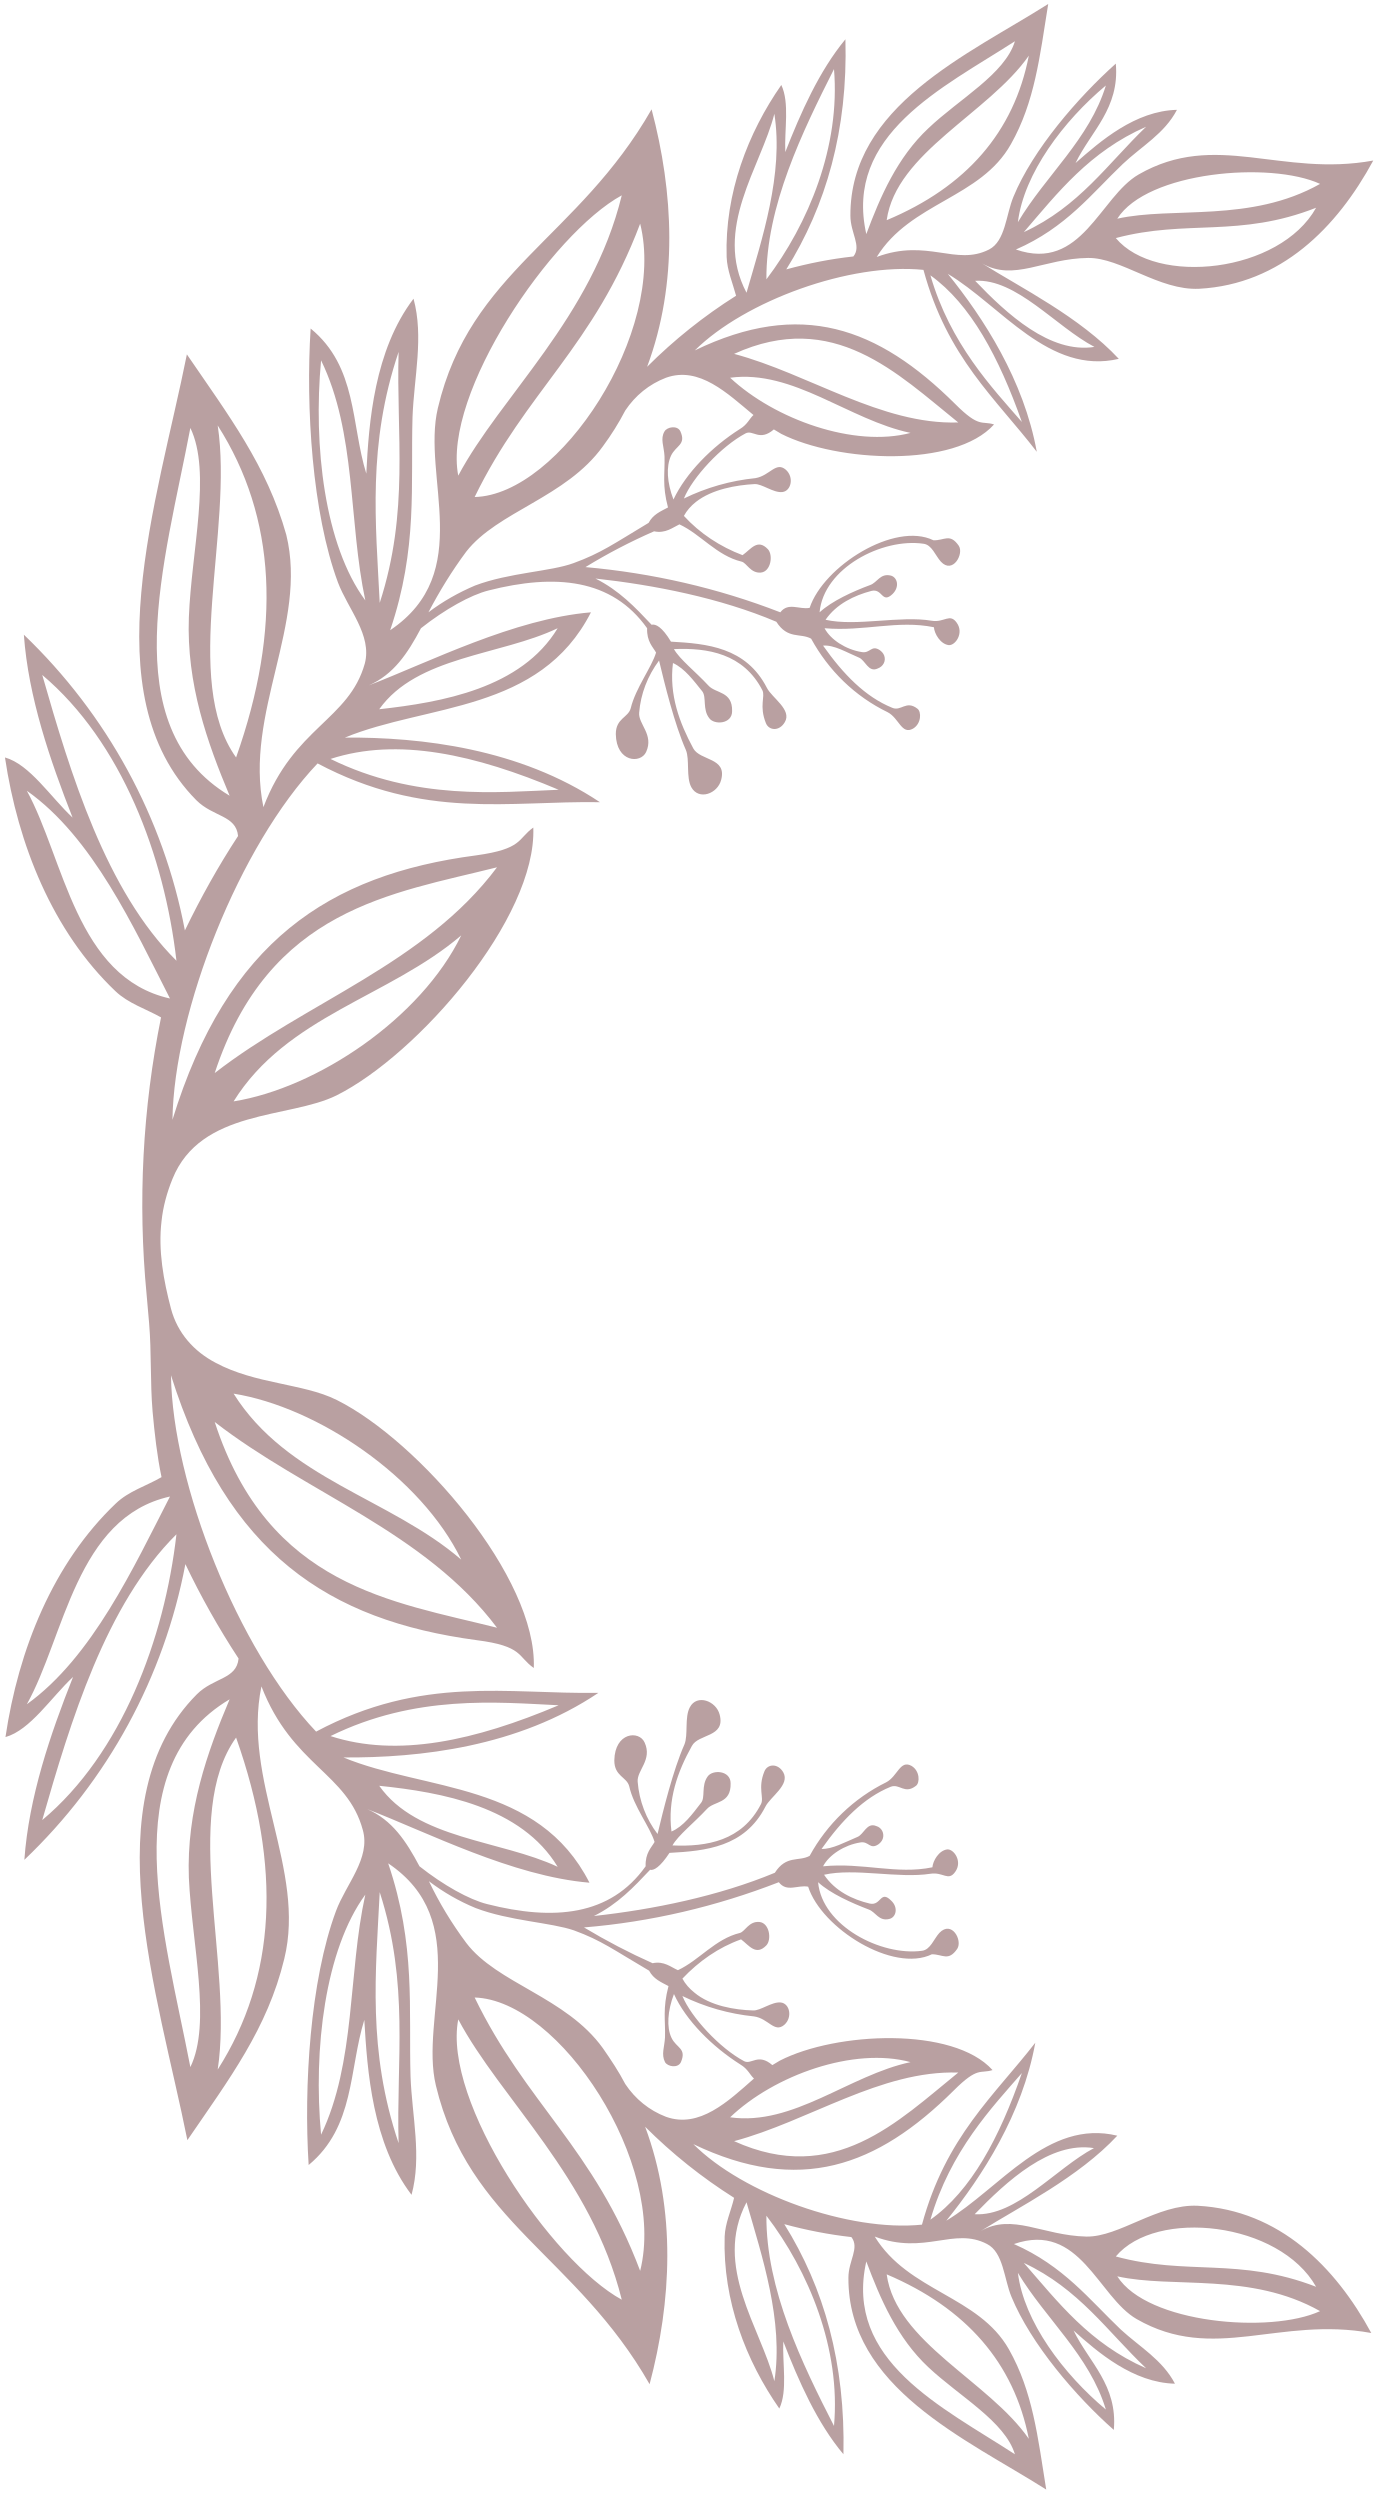
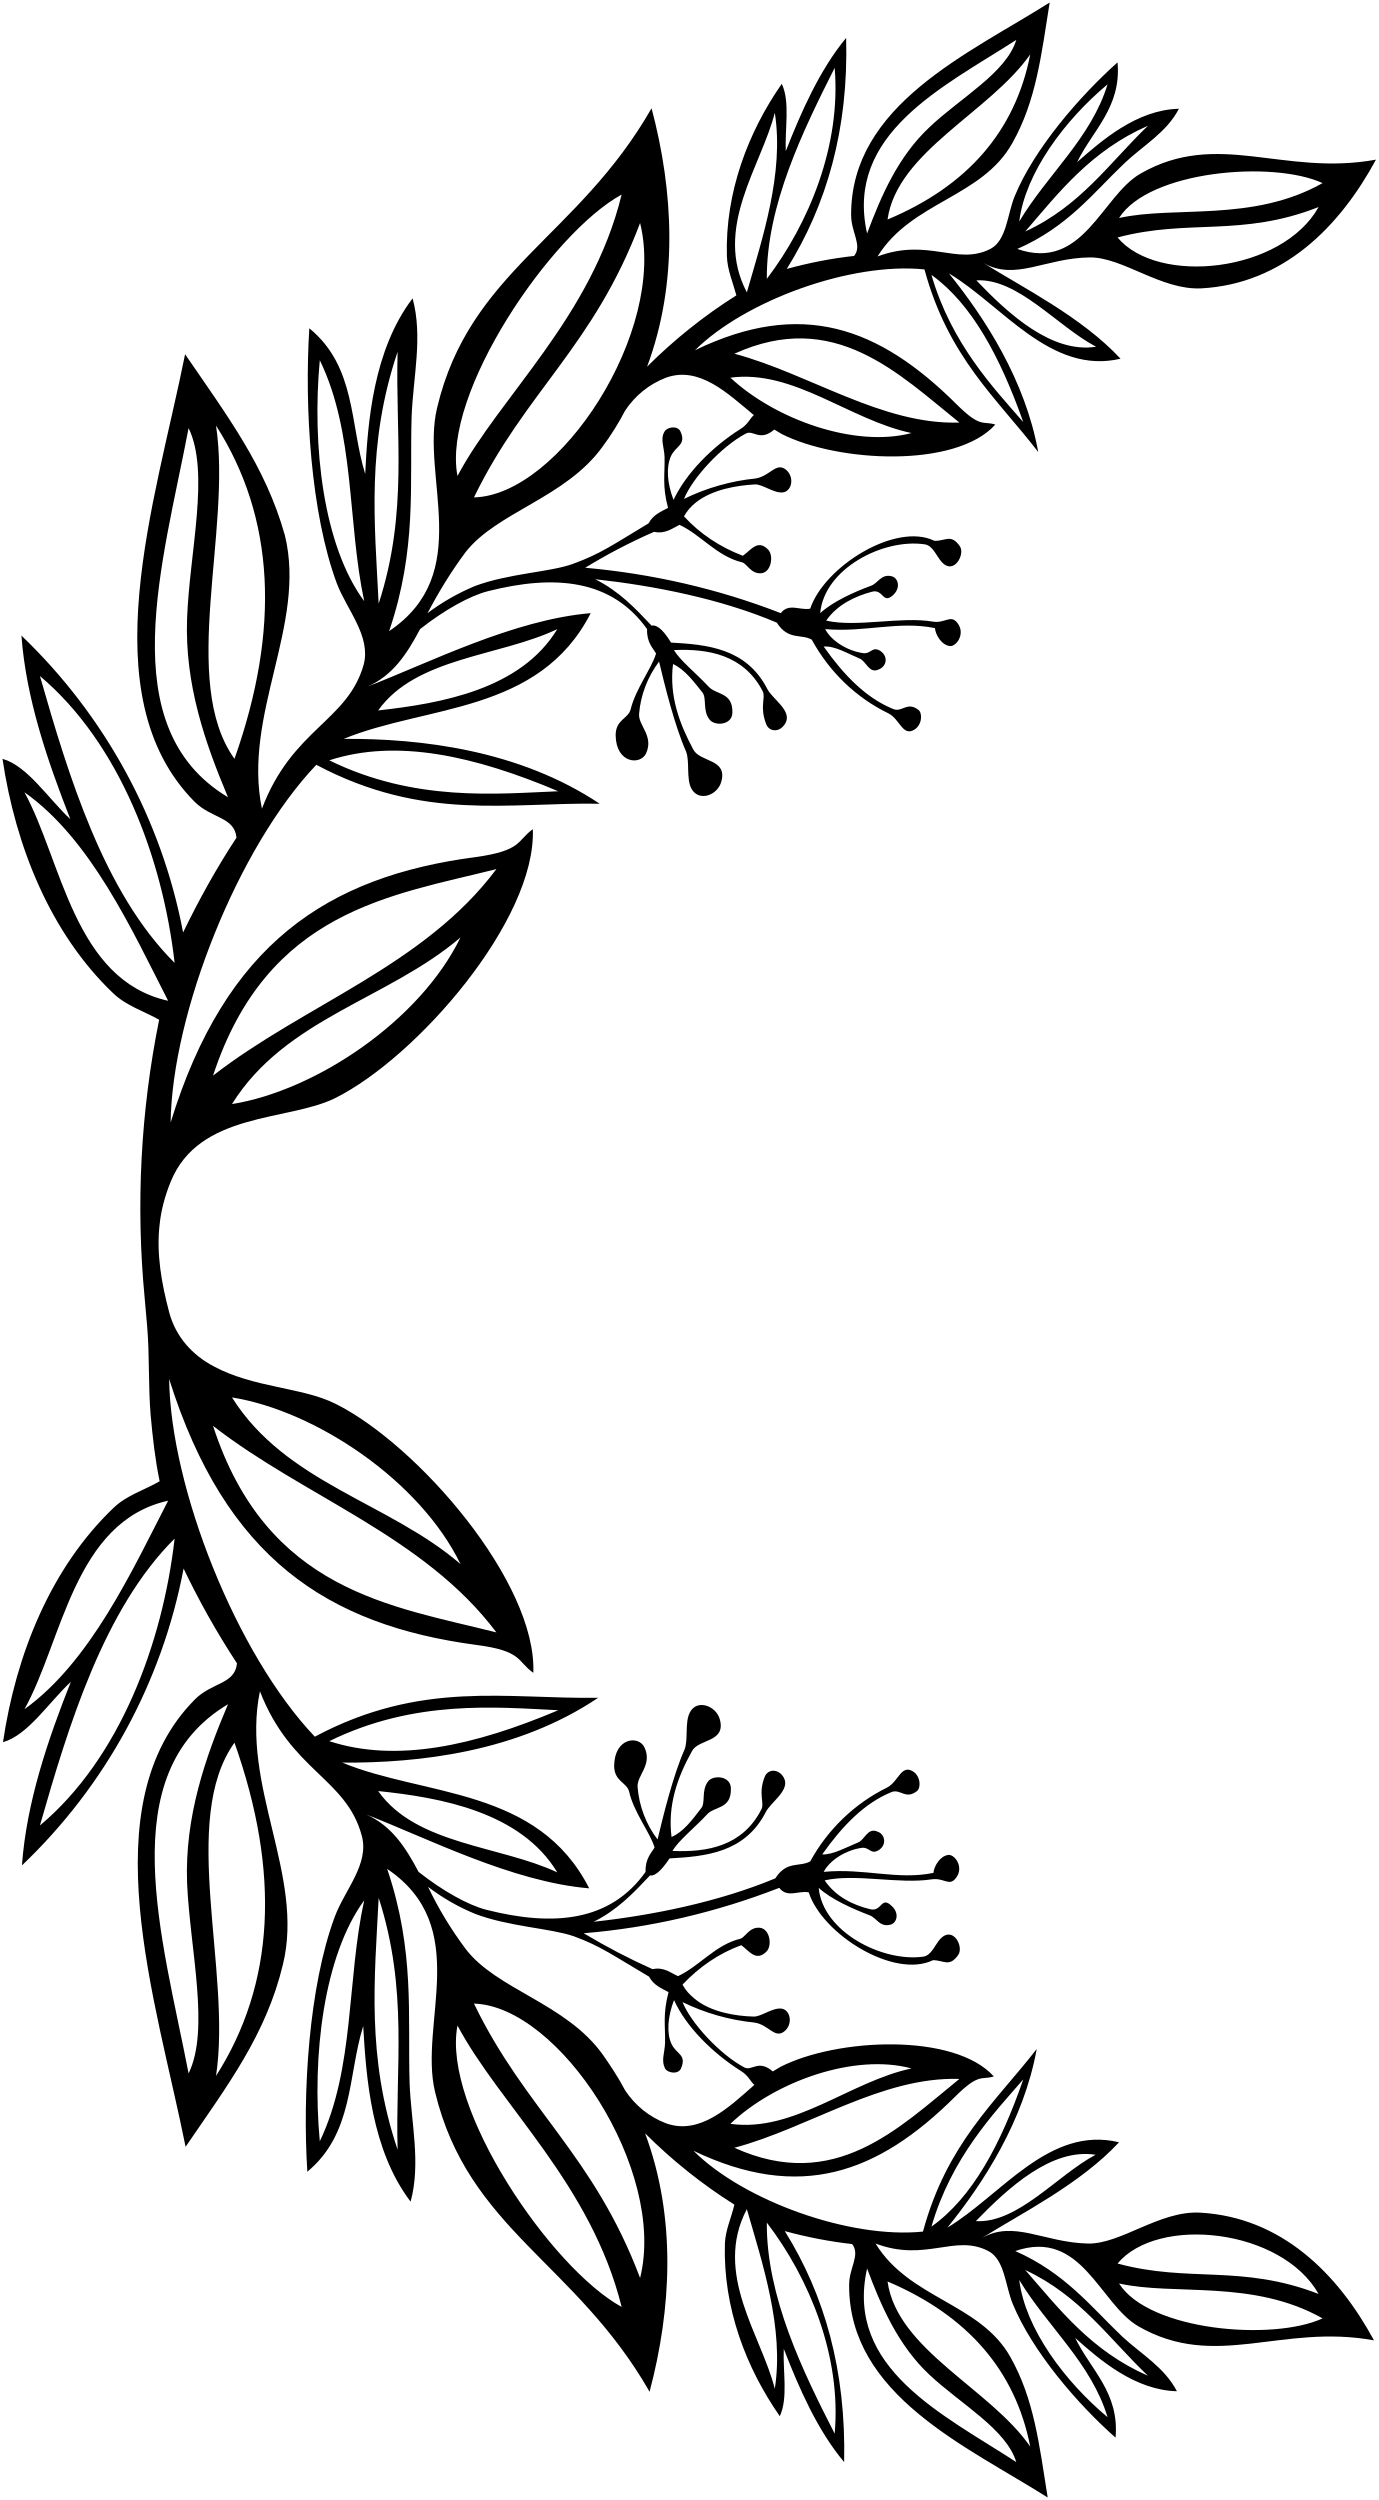
- <svg xmlns="http://www.w3.org/2000/svg" width="278" height="503" viewBox="0 0 278 503">
-   <path fill="#b9a0a1" fill-rule="evenodd" d="M241,443.8c-8.1-0.4-15.8,6.3-22.4,6.2c-8.9-0.2-14.9-4.8-21.3-1.1c7.8-4.9,19.7-10.8,27.5-19.2 c-14-3.4-23.6,10.6-34.4,17.1c7.2-8.9,15.3-21.4,17.9-35.8c-8.3,10.7-18,18.9-22.8,36.6c-14.7,1.5-36-6.2-46-16.2 c21.3,10.2,36.9,4.6,52.4-10.8c4.9-4.9,5.3-3.3,7.8-4.1c-7.9-8.8-31.5-7.7-42.8-1.9c-0.5,0.3-1,0.6-1.5,0.9c-2.9-2.5-4.2,0-5.7-0.8 c-4.9-2.6-10.7-8.9-12.4-13.1c4.5,2.2,9.4,3.6,14.4,4.1c2.9,0.4,4.1,3.4,6.1,1.7c1.7-1.5,1.1-4.3-0.7-4.5c-1.8-0.2-4.1,1.7-5.6,1.6 c-3.6-0.1-8.6-0.9-11.8-3.6c-1-0.8-1.8-1.7-2.4-2.8c3.3-3.5,7.3-6.3,11.8-7.9c1.6,1.2,3,3.4,5.1,1.2c1.1-1.2,0.6-4.5-1.4-4.7 c-2.1-0.2-2.9,1.9-3.9,2.2c-5,1.2-8.2,5.5-12.5,7.5c-1.4-0.6-2.8-1.9-5.1-1.4c-4.7-2.1-9.3-4.5-13.8-7.2c13.4-1.1,26.6-4.2,39.2-9.1 c1.6,2.1,3.8,0.5,5.9,0.9c2.7,8.4,17.1,17.4,24.9,13.6c2.2,0,3.3,1.5,5.1-1.1c1.1-1.7-1.1-5.8-3.6-3.2c-1.1,1.2-1.8,3.4-3.5,3.6 c-8.2,1.1-20.1-5-20.9-13.8c2.5,2.3,6.8,4.2,10.2,5.5c1.4,0.5,2,2.4,4.1,1.9c1.4-0.3,1.9-2.3,0.4-3.7c-2.2-2.2-2,1.1-4.3,0.6 c-3.4-0.8-7-2.5-9.2-5.8c6.2-1.4,14.9,0.8,21.4-0.2c2.6-0.4,3.6,1.6,5-0.4c1.5-2.1-0.3-4.6-1.6-4.5c-1.7,0.2-2.9,2.3-3,3.6 c-7.2,1.5-14-1-22-0.2c1.2-2.3,4.3-4.3,7.5-4.8c1.7-0.3,1.9,1.5,3.6,0.4c0.4-0.3,0.7-0.6,0.9-1.1c0.4-1.1-0.2-2.3-1.3-2.6 c-1.9-0.8-2.5,1.7-3.8,2.2c-2.4,1-5.1,2.5-7.2,2.4c4.1-5.8,8.5-10.3,13.9-12.5c1.8-0.7,2.8,1.6,5.1-0.2c0.8-0.6,0.8-3-0.9-4 c-2.3-1.3-2.8,2.1-5.1,3.3c-6.5,3.2-11.9,8.4-15.4,14.8c-2.2,1.2-4.7-0.2-7,3.4c-11.3,4.7-24.5,7.4-36.4,8.7c4.8-2.4,8-5.8,11.3-9.3 c0.7,0.2,2-0.5,3.9-3.4c7.2-0.4,15.1-1.1,19.3-9.3c1-2,5-4.4,3.6-6.9c-1.1-1.9-3.2-1.7-3.8-0.2c-1.4,3.4,0,5.3-0.7,6.6 c-3.8,7.4-10.9,8.6-17.8,8.3c1.1-2,4.4-4.6,6.9-7.3c1.5-1.7,4.9-1,4.8-5.2c0-2.6-3.6-2.8-4.6-1.4c-1.4,1.9-0.4,4.3-1.4,5.4 c-1.7,2.2-3.5,4.7-5.9,5.7c-0.8-6.4,1.2-12,4.1-17.2c1.3-2.5,6.8-1.7,5.6-6.3c-0.7-2.8-4.6-4.2-6-1.5c-1.1,2-0.3,5.6-1.1,7.5 c-2.3,5.2-4.3,13.4-5.4,18c-2.3-3-3.7-6.7-4-10.5c-0.2-2.3,3-4.4,1.4-7.9c-1.1-2.5-6-2.1-6.1,3.6c0,3.2,2.5,3.3,3,5.2 c0.9,4.1,4.2,8.2,5.1,11.2c-0.6,1.1-1.9,2.2-1.8,4.9c-7.1,10-18.5,11-31.9,7.6c-3.6-0.9-8.8-3.8-13.6-7.6 c-2.7-5.1-5.5-9.3-10.5-11.5c12.2,4.7,29.2,13.5,44.7,14.8c-10.3-20.3-33-18.4-49.5-25.2c15.4,0.1,35.1-2.1,51.3-13 c-18.3,0.3-35.4-3.6-56.8,7.8c-15.7-16.5-28.9-49.8-29.2-71.7C45.7,312.6,66.1,326,95.9,330c9.4,1.2,8.2,3.3,11.5,5.6 c0.7-18.2-23.2-45.7-39.6-53.9c-3.6-1.8-7.7-2.5-11.7-3.4c-4.3-0.9-8.8-2-12.7-4.1c-4.4-2.3-7.7-6-9-10.9 c-1.5-5.7-2.6-11.7-1.9-17.6c0.3-2.9,1.1-5.8,2.2-8.5c5.7-14.1,23.5-12.1,33-16.8c16.4-8.2,40.3-35.7,39.6-53.9 c-3.2,2.3-2.1,4.3-11.5,5.6c-29.7,3.9-50.1,17.4-61.1,53.2c0.3-21.9,13.5-55.2,29.2-71.7c21.5,11.4,38.5,7.5,56.8,7.8 c-16.2-10.8-35.9-13.1-51.3-13c16.5-6.8,39.2-5,49.5-25.2c-15.5,1.3-32.5,10-44.7,14.7c5-2.2,7.8-6.4,10.5-11.5 c4.8-3.8,10-6.7,13.6-7.6c13.4-3.4,24.8-2.4,31.9,7.6c-0.1,2.7,1.2,3.8,1.8,4.9c-0.9,3-4.1,7.1-5.1,11.2c-0.5,1.9-3,2-3,5.2 c0.1,5.7,5,6,6.1,3.6c1.6-3.5-1.6-5.6-1.4-7.9c0.3-3.8,1.7-7.4,4-10.5c1.1,4.6,3.1,12.8,5.4,18c0.8,1.9,0,5.5,1.1,7.5 c1.5,2.7,5.3,1.3,6-1.5c1.2-4.5-4.2-3.8-5.6-6.3c-2.8-5.2-4.9-10.8-4.1-17.2c2.4,1.1,4.2,3.6,5.9,5.7c0.9,1.2,0,3.6,1.4,5.4 c1,1.4,4.6,1.2,4.6-1.4c0.1-4.1-3.3-3.5-4.8-5.2c-2.5-2.7-5.8-5.3-6.9-7.3c6.8-0.3,14,0.9,17.8,8.3c0.6,1.3-0.7,3.1,0.7,6.6 c0.6,1.5,2.7,1.7,3.8-0.2c1.5-2.5-2.6-4.9-3.6-6.9c-4.2-8.2-12.1-8.9-19.3-9.3c-1.8-3-3.1-3.6-3.9-3.4c-3.3-3.5-6.5-6.9-11.3-9.3 c11.8,1.3,25.1,3.9,36.4,8.7c2.3,3.6,4.8,2.2,7,3.4c3.5,6.4,8.8,11.6,15.4,14.8c2.3,1.2,2.8,4.6,5.1,3.3c1.7-1,1.7-3.4,0.9-4 c-2.3-1.8-3.3,0.6-5.1-0.2c-5.4-2.2-9.8-6.7-13.9-12.5c2.2-0.2,4.8,1.4,7.2,2.4c1.3,0.5,1.9,3.1,3.8,2.2c1.1-0.4,1.7-1.5,1.3-2.6 c-0.2-0.5-0.5-0.8-0.9-1.1c-1.7-1.1-1.9,0.7-3.6,0.4c-3.2-0.5-6.3-2.5-7.5-4.8c7.9,0.7,14.7-1.7,22-0.2c0.1,1.3,1.3,3.4,3,3.6 c1.3,0.1,3.1-2.4,1.6-4.5c-1.4-2-2.5,0-5-0.4c-6.4-1.1-15.2,1.2-21.4-0.2c2.2-3.2,5.8-4.9,9.2-5.8c2.3-0.6,2.1,2.7,4.3,0.6  c1.5-1.5,0.9-3.4-0.4-3.7c-2.1-0.5-2.7,1.4-4.1,1.9c-3.5,1.3-7.7,3.2-10.2,5.5c0.8-8.9,12.6-15,20.9-13.8c1.7,0.2,2.4,2.4,3.5,3.6 c2.4,2.6,4.7-1.6,3.6-3.2c-1.8-2.6-2.9-1-5.1-1.1c-7.8-3.8-22.1,5.2-24.9,13.6c-2.1,0.4-4.3-1.2-5.9,0.9 c-12.6-4.9-25.8-7.9-39.2-9.1c4.4-2.7,9-5.1,13.8-7.2c2.3,0.5,3.8-0.8,5.1-1.4c4.3,2,7.5,6.3,12.5,7.5c1,0.2,1.8,2.4,3.9,2.2 c2-0.2,2.5-3.5,1.4-4.7c-2.1-2.2-3.4,0-5.1,1.2c-4.5-1.7-8.6-4.4-11.8-7.9c0.6-1.1,1.4-2,2.4-2.8c3.3-2.6,8.2-3.4,11.8-3.6 c1.5-0.1,3.8,1.8,5.6,1.6c1.8-0.2,2.4-3,0.7-4.5c-2-1.7-3.2,1.2-6.1,1.7c-5,0.5-9.9,1.9-14.4,4.1c1.7-4.2,7.5-10.5,12.4-13.1 c1.5-0.8,2.8,1.7,5.7-0.8c0.5,0.3,1,0.6,1.5,0.9c11.3,5.7,34.9,6.9,42.8-1.9c-2.5-0.8-2.9,0.8-7.8-4.1 c-15.6-15.5-31.1-21.1-52.4-10.8c10.1-10,31.3-17.7,46-16.2c4.8,17.7,14.5,25.8,22.8,36.6c-2.6-14.4-10.7-26.9-17.9-35.8 c10.7,6.4,20.4,20.4,34.4,17.1c-7.8-8.4-19.7-14.3-27.5-19.2c6.4,3.7,12.4-1,21.3-1.1c6.6-0.1,14.3,6.6,22.4,6.2 c16.4-0.9,27.7-12.3,35-25.8c-18.6,3.4-31.7-6.1-47.2,2.8c-7.8,4.5-11.5,19.7-24.7,15.1c10.1-4.4,15.2-11.2,21.5-17.2 c3.8-3.6,8.4-6.1,10.9-10.9c-8.4,0.2-15.4,6.3-20.4,10.7c3.1-6.4,8.9-11,8.1-20c-7.6,6.8-16.7,17.3-20.6,26.8 c-1.5,3.6-1.6,8.9-4.9,10.6c-6.7,3.4-12.4-2.3-22.6,1.5c6.8-11,20.9-11.8,27-22.7c4.8-8.5,5.8-17.6,7.5-28.2 c-16.1,10.2-39.9,20.5-39.8,42.6c0,3.5,2.3,6.1,0.6,8.2c-4.6,0.5-9.1,1.4-13.5,2.6c8-12.8,12.4-28,11.9-46.3 c-5.3,6.4-9,14.8-12.1,22.7c-0.2-4.5,0.9-9.9-0.8-13.5c-6.7,9.6-11.4,21.8-11,34.6c0.1,2.7,1.2,5.2,1.9,7.8 c-6.5,4.1-12.5,8.9-17.9,14.3c6.3-16.9,5.3-35.2,0.9-51.8c-14.8,25.9-36.5,32.6-43,60.1c-3.3,13.9,7.6,33.1-9.6,44.7 c5.6-16.5,4.1-29.3,4.5-42.9c0.3-8,2.3-16.1,0.2-23.8c-7.9,10.4-9,24.9-9.5,35.2c-3.1-10-1.8-21.5-11.2-29.2 c-1,15.8,0.3,37.1,5.5,51.1c2,5.3,6.9,10.6,5.4,16.3c-3.2,11.4-14.3,12.8-20.4,28.9c-3.9-18.9,9-36.9,4.6-54.8 C53.7,93.7,46,83.6,37.6,71.3c-5.9,29.5-19.2,68.4,1.9,89.7c3.4,3.4,8,3,8.4,7.2c-4,6.1-7.5,12.4-10.7,19 c-4.3-22.7-15.7-43.5-32.4-59.5c0.9,12.6,5.3,25.3,9.8,36.8C10.2,160.4,6,153.8,1,152.4c2.6,17.5,9.6,35,22.2,47 c2.6,2.5,6.2,3.6,9.2,5.3c-3.7,18.3-4.7,37.1-2.9,55.8c0.2,1.9,0.3,3.8,0.5,5.7c0.5,5.9,0.2,11.9,0.7,17.8c0.4,4.4,0.9,8.9,1.8,13.2 c-3.1,1.8-6.6,2.8-9.2,5.3c-12.6,12-19.6,29.4-22.2,47c5-1.4,9.2-8,13.6-12.1c-4.6,11.6-8.9,24.2-9.8,36.8 c16.8-16,28.1-36.8,32.4-59.5c3.1,6.5,6.7,12.9,10.7,19c-0.4,4.2-5,3.8-8.4,7.2c-21.1,21.2-7.8,60.2-1.9,89.7 c8.4-12.3,16.1-22.4,19.5-36.5c4.4-17.9-8.5-35.9-4.6-54.8c6.2,16,17.3,17.4,20.4,28.9c1.6,5.7-3.4,10.9-5.4,16.3 c-5.2,14-6.5,35.3-5.5,51.1c9.3-7.7,8.1-19.2,11.2-29.2c0.6,10.3,1.6,24.8,9.5,35.2c2.1-7.7,0.1-15.8-0.2-23.8 c-0.4-13.5,1.1-26.4-4.5-42.9c17.2,11.6,6.3,30.9,9.6,44.7c6.6,27.5,28.2,34.2,43,60.1c4.4-16.6,5.4-34.9-0.9-51.8 c5.4,5.4,11.4,10.2,17.9,14.3c-0.6,2.6-1.8,5.1-1.9,7.8c-0.4,12.9,4.3,25,11,34.6c1.7-3.6,0.6-9,0.8-13.5c3.1,8,6.8,16.4,12.1,22.7 c0.4-18.3-3.9-33.5-11.9-46.3c4.4,1.2,9,2.1,13.5,2.6c1.7,2.2-0.6,4.7-0.6,8.2c-0.1,22.1,23.7,32.4,39.8,42.6 c-1.7-10.6-2.7-19.7-7.5-28.2c-6.1-10.8-20.2-11.6-27-22.7c10.1,3.8,15.9-2,22.6,1.5c3.3,1.7,3.4,7,4.9,10.6 c3.9,9.5,13,20.1,20.6,26.8c0.8-9-5-13.6-8.1-20c4.9,4.4,12,10.5,20.4,10.7c-2.5-4.8-7.1-7.4-10.9-10.9c-6.3-6-11.5-12.8-21.5-17.2 c13.3-4.6,16.9,10.6,24.7,15.1c15.5,8.9,28.6-0.6,47.2,2.8C268.7,456.1,257.4,444.7,241,443.8z M112.2,375.6 c-11.5-5.4-28.3-5.5-35.9-16.3C88.9,360.6,104.9,363.5,112.2,375.6z M92.8,313.8c-14.4-12.4-35-16.2-45.8-33.4 C63.8,283.1,84.7,297.1,92.8,313.8z M100,327.5c-21-5.3-46-8.2-56.8-41.4C61.6,300.4,85.5,308.2,100,327.5z M47,221.6 c10.7-17.2,31.3-21,45.8-33.4C84.7,204.9,63.8,218.9,47,221.6z M100,174.5c-14.5,19.4-38.4,27.1-56.8,41.4 C54.1,182.7,79,179.8,100,174.5z M112.2,126.4c-7.3,12.1-23.3,14.9-35.9,16.3C83.9,132,100.7,131.9,112.2,126.4z M265.6,37 c-14,7.9-29.6,4.5-40.8,7C230.8,34.5,255.6,32.4,265.6,37z M264.8,41.8L264.8,41.8c-7.3,13.1-32.2,15.8-40.3,6.1 C238.8,44.1,249.3,47.9,264.8,41.8z M230.6,25.5L230.6,25.5c-7.7,7.4-13.5,16.1-24.6,21.2C212.8,38.8,219.2,30.5,230.6,25.5z M222.5,17.2L222.5,17.2c-3.3,10.8-12.1,18.1-17.7,27.5C206,34.9,214,24.3,222.5,17.2z M220.2,69.8c-8.9,1.4-17.6-6.6-24-13.3 C204.5,56,212.4,65.7,220.2,69.8z M205.6,84.9c-6-6.9-14.4-15.7-18.4-29.5C195.3,61.2,201,71.9,205.6,84.9z M178.4,44.3 c1.9-13.6,20.5-21.5,28.6-33.1C204,26.6,194.4,37.6,178.4,44.3z M204.2,8.3c-2,6.6-11.2,11.6-17.4,17.5c-6.3,5.9-9.7,13.8-12.5,21.3 C169.8,27.1,189.6,17.7,204.2,8.3z M167.8,13.9L167.8,13.9c1.3,15.5-5.1,31.1-13.6,42.3C154.1,41.5,161.5,26.4,167.8,13.9z M155.8,22.9L155.8,22.9c1.9,12.1-2.5,25.2-5.6,36C143.4,46,153.1,33.6,155.8,22.9z M192.8,85L192.8,85 c-15.5,0.5-30.1-9.8-45.1-13.8C167.7,62.1,180.6,75.2,192.8,85z M183.2,87.1c-11.3,3-27.3-2.7-36.3-11.1h0 C159.6,74.3,170.8,84.5,183.2,87.1z M95.5,100c10.3-21.2,24-30.3,33.3-55C134.2,66.7,112.6,99.6,95.5,100z M125.1,39.3 c-6,24.6-24.4,40.4-32.9,56.4C89,79.2,111,47,125.1,39.3z M93.8,111L93.8,111c6.3-8.1,20.1-10.9,27.5-21.2c1.7-2.3,3.2-4.7,4.5-7.2 c2-3,4.8-5.3,8.2-6.6c6.7-2.4,12.4,3.2,17.6,7.5c-0.8,0.7-1.2,1.9-2.7,2.8c-5.7,3.6-10.9,8.9-13.4,14.2c-1.3-3.4-1.5-6.6-0.5-8.8 c1-2.1,3.1-2.2,1.9-4.9c-0.6-1.3-2.7-0.9-3.2,0c-0.9,1.5-0.1,3,0,5c0.1,3.6-0.5,5.8,0.7,10.3c-1.5,0.8-3,1.4-3.9,3.1 c-7,4.2-9.6,6.1-15.1,8.1c-4.6,1.7-12.9,1.9-19.8,4.5c-3.3,1.4-6.5,3.2-9.4,5.4C88.4,119,90.9,114.9,93.8,111z M80.2,70.8 c-0.5,16.6,2.2,32-3.8,50.5C75.6,105.2,73.9,89.5,80.2,70.8z M64.6,72.5c7.1,14.6,5.5,32.3,8.9,48.3C65.3,109.7,63,89.7,64.6,72.5z M112.4,158.9L112.4,158.9c-12.3,0.5-28.8,2.2-45.9-6.2C80,148.3,95.6,151.8,112.4,158.9z M38.3,86.1L38.3,86.1 c4.3,8.9,0.2,24.8-0.3,38.1c-0.5,13.4,3.7,25.2,8.2,35.9C22.8,146.1,33.2,113,38.3,86.1z M47.5,152.4L47.5,152.4 c-11.1-15.5-0.5-45.8-3.7-66.8C55.6,104.1,56.7,126.4,47.5,152.4z M8.5,135.8c16,13.5,24.6,36.5,27,57.5 C21.3,179.2,14.2,155.7,8.5,135.8z M5.4,159.1c13.3,9.4,21.5,27.5,28.8,41.8C15.3,196.7,12.9,172.8,5.4,159.1z M5.4,342.9 c7.6-13.6,9.9-37.6,28.8-41.8C26.9,315.3,18.6,333.4,5.4,342.9z M8.5,366.2c5.7-19.9,12.8-43.4,27-57.5 C33.1,329.7,24.5,352.8,8.5,366.2z M38.3,415.9c-5.2-27-15.5-60.1,7.9-74c-4.5,10.6-8.7,22.5-8.2,35.9 C38.6,391.1,42.6,407.1,38.3,415.9z M43.8,416.4c3.2-21-7.4-51.3,3.7-66.8l0,0C56.7,375.6,55.6,397.9,43.8,416.4z M66.5,349.3 c17.1-8.4,33.5-6.8,45.9-6.2l0,0C95.6,350.2,80,353.7,66.5,349.3z M64.6,429.5c-1.6-17.2,0.8-37.2,8.9-48.3 C70,397.1,71.6,414.9,64.6,429.5z M80.2,431.2c-6.3-18.7-4.6-34.4-3.8-50.5C82.4,399.3,79.7,414.7,80.2,431.2z M192.8,417L192.8,417 c-12.1,9.8-25,22.9-45.1,13.8C162.7,426.8,177.2,416.5,192.8,417z M183.2,414.9c-12.3,2.6-23.6,12.9-36.3,11.1l0,0 C155.8,417.5,171.8,411.8,183.2,414.9z M92.2,406.3c8.5,16,26.8,31.8,32.9,56.4C111,455,89,422.8,92.2,406.3z M128.8,456.9 c-9.3-24.7-23-33.7-33.3-55C112.6,402.4,134.2,435.3,128.8,456.9z M134,425.9c-3.4-1.3-6.2-3.6-8.2-6.6c-1.3-2.5-2.9-4.9-4.5-7.2 c-7.4-10.3-21.3-13-27.5-21.2h0c-2.9-3.9-5.4-8-7.5-12.4c2.9,2.2,6,4,9.4,5.4c6.8,2.6,15.2,2.9,19.8,4.5c5.5,2,8.1,4,15.1,8.1 c0.9,1.7,2.4,2.3,3.9,3.1c-1.2,4.6-0.6,6.8-0.7,10.3c-0.1,2-0.8,3.4,0,5c0.5,0.9,2.6,1.3,3.2,0c1.2-2.8-0.9-2.8-1.9-4.9 c-1-2.1-0.8-5.4,0.5-8.8c2.4,5.3,7.7,10.6,13.4,14.2c1.5,0.9,1.9,2.1,2.7,2.8C146.5,422.8,140.7,428.3,134,425.9z M155.8,479.1 c-2.7-10.7-12.4-23.1-5.6-36C153.3,453.9,157.7,467,155.8,479.1z M167.8,488.1c-6.4-12.5-13.7-27.5-13.6-42.3 C162.7,456.9,169.2,472.6,167.8,488.1z M207,490.7c-8-11.6-26.7-19.4-28.6-33.1C194.4,464.4,204,475.4,207,490.7z M186.8,476.3 c6.3,5.9,15.4,10.9,17.4,17.5c-14.6-9.5-34.4-18.8-29.9-38.8C177.1,462.5,180.5,470.4,186.8,476.3z M205.6,417.1 c-4.5,13-10.2,23.7-18.4,29.5C191.2,432.8,199.6,424,205.6,417.1z M196.1,445.5c6.5-6.7,15.2-14.7,24-13.3l0,0 C212.4,436.3,204.5,446,196.1,445.5z M230.6,476.5L230.6,476.5c-11.4-5-17.7-13.3-24.6-21.2C217.1,460.5,222.8,469.1,230.6,476.5z M222.5,484.8L222.5,484.8c-8.5-7.1-16.5-17.7-17.7-27.5C210.4,466.6,219.2,473.9,222.5,484.8z M264.8,460.1L264.8,460.1 c-15.5-6-26-2.2-40.3-6.1C232.6,444.3,257.4,447,264.8,460.1z M224.8,458c11.2,2.5,26.8-0.9,40.8,7 C255.6,469.6,230.8,467.5,224.8,458z" />
+ <svg xmlns="http://www.w3.org/2000/svg" version="1.1" width="276.3" height="501.1" viewBox="0.5 0.3 276.3 501.1" xml:space="preserve">
+   <defs>
+ </defs>
+   <g transform="matrix(1 0 0 1 138.65 250.85)" id="rhSktnCQ4KecylH-TNY9M">
+     <path style="stroke: none; stroke-width: 1; stroke-dasharray: none; stroke-linecap: butt; stroke-dashoffset: 0; stroke-linejoin: miter; stroke-miterlimit: 4; fill: rgb(0,0,0); fill-rule: evenodd; opacity: 1;" vector-effect="non-scaling-stroke" transform=" translate(-138.65, -250.85)" d="M 241 443.8 C 232.9 443.4 225.2 450.1 218.6 450 C 209.7 449.8 203.7 445.2 197.3 448.9 C 205.1 444 217 438.1 224.8 429.7 C 210.8 426.3 201.2 440.3 190.4 446.8 C 197.6 437.9 205.7 425.4 208.3 411 C 200 421.7 190.3 429.9 185.5 447.6 C 170.8 449.1 149.5 441.4 139.5 431.4 C 160.8 441.6 176.4 436 191.9 420.6 C 196.8 415.7 197.2 417.3 199.7 416.5 C 191.8 407.7 168.2 408.8 156.9 414.6 C 156.4 414.9 155.9 415.2 155.4 415.5 C 152.5 413 151.2 415.5 149.7 414.7 C 144.8 412.1 139 405.8 137.3 401.6 C 141.8 403.8 146.7 405.2 151.7 405.7 C 154.6 406.1 155.8 409.1 157.8 407.4 C 159.5 405.9 158.9 403.1 157.1 402.9 C 155.3 402.7 153 404.6 151.5 404.5 C 147.9 404.4 142.9 403.6 139.7 400.9 C 138.7 400.1 137.9 399.2 137.3 398.1 C 140.6 394.6 144.6 391.8 149.1 390.2 C 150.7 391.4 152.1 393.6 154.2 391.4 C 155.3 390.2 154.8 386.9 152.8 386.7 C 150.7 386.5 149.9 388.6 148.9 388.9 C 143.9 390.1 140.7 394.4 136.4 396.4 C 135 395.8 133.6 394.5 131.3 395 C 126.6 392.9 122 390.5 117.5 387.8 C 130.9 386.7 144.1 383.6 156.7 378.7 C 158.3 380.8 160.5 379.2 162.6 379.6 C 165.3 388 179.7 397 187.5 393.2 C 189.7 393.2 190.8 394.7 192.6 392.1 C 193.7 390.4 191.5 386.3 189 388.9 C 187.9 390.1 187.2 392.3 185.5 392.5 C 177.3 393.6 165.4 387.5 164.6 378.7 C 167.1 381 171.4 382.9 174.8 384.2 C 176.2 384.7 176.8 386.6 178.9 386.1 C 180.3 385.8 180.8 383.8 179.3 382.4 C 177.1 380.2 177.3 383.5 175 383 C 171.6 382.2 168 380.5 165.8 377.2 C 172 375.8 180.7 378 187.2 377 C 189.8 376.6 190.8 378.6 192.2 376.6 C 193.7 374.5 191.9 372 190.6 372.1 C 188.9 372.3 187.7 374.4 187.6 375.7 C 180.4 377.2 173.6 374.7 165.6 375.5 C 166.8 373.2 169.9 371.2 173.1 370.7 C 174.8 370.4 175 372.2 176.7 371.1 C 177.1 370.8 177.4 370.5 177.6 370 C 178 368.9 177.4 367.7 176.3 367.4 C 174.4 366.6 173.8 369.1 172.5 369.6 C 170.1 370.6 167.4 372.1 165.3 372 C 169.4 366.2 173.8 361.7 179.2 359.5 C 181 358.8 182 361.1 184.3 359.3 C 185.1 358.7 185.1 356.3 183.4 355.3 C 181.1 354 180.6 357.4 178.3 358.6 C 171.8 361.8 166.4 367 162.9 373.4 C 160.7 374.6 158.2 373.2 155.9 376.8 C 144.6 381.5 131.4 384.2 119.5 385.5 C 124.3 383.1 127.5 379.7 130.8 376.2 C 131.5 376.4 132.8 375.7 134.7 372.8 C 141.9 372.4 149.8 371.7 154 363.5 C 155 361.5 159 359.1 157.6 356.6 C 156.5 354.7 154.4 354.9 153.8 356.4 C 152.4 359.8 153.8 361.7 153.1 363 C 149.3 370.4 142.2 371.6 135.3 371.3 C 136.4 369.3 139.7 366.7 142.2 364 C 143.7 362.3 147.1 363 147 358.8 C 147 356.2 143.4 356 142.4 357.4 C 141 359.3 142 361.7 141 362.8 C 139.3 365 137.5 367.5 135.1 368.5 C 134.3 362.1 136.3 356.5 139.2 351.3 C 140.5 348.8 146 349.6 144.8 345 C 144.1 342.2 140.2 340.8 138.8 343.5 C 137.7 345.5 138.5 349.1 137.7 351 C 135.4 356.2 133.4 364.4 132.3 369 C 130 366 128.6 362.3 128.3 358.5 C 128.1 356.2 131.3 354.1 129.7 350.6 C 128.6 348.1 123.7 348.5 123.6 354.2 C 123.6 357.4 126.1 357.5 126.6 359.4 C 127.5 363.5 130.8 367.6 131.7 370.6 C 131.1 371.7 129.8 372.8 129.9 375.5 C 122.8 385.5 111.4 386.5 98 383.1 C 94.4 382.2 89.2 379.3 84.4 375.5 C 81.7 370.4 78.9 366.2 73.9 364 C 86.1 368.7 103.1 377.5 118.6 378.8 C 108.3 358.5 85.6 360.4 69.1 353.6 C 84.5 353.7 104.2 351.5 120.4 340.6 C 102.1 340.9 85 337 63.6 348.4 C 47.9 331.9 34.7 298.6 34.4 276.7 C 45.7 312.6 66.1 326 95.9 330 C 105.3 331.2 104.1 333.3 107.4 335.6 C 108.1 317.4 84.2 289.9 67.8 281.7 C 64.2 279.9 60.1 279.2 56.1 278.3 C 51.8 277.4 47.3 276.3 43.4 274.2 C 39 271.9 35.7 268.2 34.4 263.3 C 32.9 257.6 31.8 251.6 32.5 245.7 C 32.8 242.8 33.6 239.9 34.7 237.2 C 40.4 223.1 58.2 225.1 67.7 220.4 C 84.1 212.2 108 184.7 107.3 166.5 C 104.1 168.8 105.2 170.8 95.8 172.1 C 66.1 176 45.7 189.5 34.7 225.3 C 35 203.4 48.2 170.1 63.9 153.6 C 85.4 165 102.4 161.1 120.7 161.4 C 104.5 150.6 84.8 148.3 69.4 148.4 C 85.9 141.6 108.6 143.4 118.9 123.2 C 103.4 124.5 86.4 133.2 74.2 137.9 C 79.2 135.7 82 131.5 84.7 126.4 C 89.5 122.6 94.7 119.7 98.3 118.8 C 111.7 115.4 123.1 116.4 130.2 126.4 C 130.1 129.1 131.4 130.2 132 131.3 C 131.1 134.3 127.9 138.4 126.9 142.5 C 126.4 144.4 123.9 144.5 123.9 147.7 C 124 153.4 128.9 153.7 130 151.3 C 131.6 147.8 128.4 145.7 128.6 143.4 C 128.9 139.6 130.3 136 132.6 132.9 C 133.7 137.5 135.7 145.7 138 150.9 C 138.8 152.8 138 156.4 139.1 158.4 C 140.6 161.1 144.4 159.7 145.1 156.9 C 146.3 152.4 140.9 153.1 139.5 150.6 C 136.7 145.4 134.6 139.8 135.4 133.4 C 137.8 134.5 139.6 137 141.3 139.1 C 142.2 140.3 141.3 142.7 142.7 144.5 C 143.7 145.9 147.3 145.7 147.3 143.1 C 147.4 139 144 139.6 142.5 137.9 C 140 135.2 136.7 132.6 135.6 130.6 C 142.4 130.3 149.6 131.5 153.4 138.9 C 154 140.2 152.7 142 154.1 145.5 C 154.7 147 156.8 147.2 157.9 145.3 C 159.4 142.8 155.3 140.4 154.3 138.4 C 150.1 130.2 142.2 129.5 135 129.1 C 133.2 126.1 131.9 125.5 131.1 125.7 C 127.8 122.2 124.6 118.8 119.8 116.4 C 131.6 117.7 144.9 120.3 156.2 125.1 C 158.5 128.7 161 127.3 163.2 128.5 C 166.7 134.9 172 140.1 178.6 143.3 C 180.9 144.5 181.4 147.9 183.7 146.6 C 185.4 145.6 185.4 143.2 184.6 142.6 C 182.3 140.8 181.3 143.2 179.5 142.4 C 174.1 140.2 169.7 135.7 165.6 129.9 C 167.8 129.7 170.4 131.3 172.8 132.3 C 174.1 132.8 174.7 135.4 176.6 134.5 C 177.7 134.1 178.3 133 177.9 131.9 C 177.7 131.4 177.4 131.1 177 130.8 C 175.3 129.7 175.1 131.5 173.4 131.2 C 170.2 130.7 167.1 128.7 165.9 126.4 C 173.8 127.1 180.6 124.7 187.9 126.2 C 188 127.5 189.2 129.6 190.9 129.8 C 192.2 129.9 194 127.4 192.5 125.3 C 191.1 123.3 190 125.3 187.5 124.9 C 181.1 123.8 172.3 126.1 166.1 124.7 C 168.3 121.5 171.9 119.8 175.3 118.9 C 177.6 118.3 177.4 121.6 179.6 119.5 C 181.1 118 180.5 116.1 179.2 115.8 C 177.1 115.3 176.5 117.2 175.1 117.7 C 171.6 119 167.4 120.9 164.9 123.2 C 165.7 114.3 177.5 108.2 185.8 109.4 C 187.5 109.6 188.2 111.8 189.3 113 C 191.7 115.6 194 111.4 192.9 109.8 C 191.1 107.2 190 108.8 187.8 108.7 C 180 104.9 165.7 113.9 162.9 122.3 C 160.8 122.7 158.6 121.1 157 123.2 C 144.4 118.3 131.2 115.3 117.8 114.1 C 122.2 111.4 126.8 109 131.6 106.9 C 133.9 107.4 135.4 106.1 136.7 105.5 C 141 107.5 144.2 111.8 149.2 113 C 150.2 113.2 151 115.4 153.1 115.2 C 155.1 115 155.6 111.7 154.5 110.5 C 152.4 108.3 151.1 110.5 149.4 111.7 C 144.9 110 140.8 107.3 137.6 103.8 C 138.2 102.7 139 101.8 140 101 C 143.3 98.4 148.2 97.6 151.8 97.4 C 153.3 97.3 155.6 99.2 157.4 99 C 159.2 98.8 159.8 96 158.1 94.5 C 156.1 92.8 154.9 95.7 152 96.2 C 147 96.7 142.1 98.1 137.6 100.3 C 139.3 96.1 145.1 89.8 150 87.2 C 151.5 86.4 152.8 88.9 155.7 86.4 C 156.2 86.7 156.7 87 157.2 87.3 C 168.5 93 192.1 94.2 200 85.4 C 197.5 84.6 197.1 86.2 192.2 81.3 C 176.6 65.8 161.1 60.2 139.8 70.5 C 149.9 60.5 171.1 52.8 185.8 54.3 C 190.6 72 200.3 80.1 208.6 90.9 C 206 76.5 197.9 64 190.7 55.1 C 201.4 61.5 211.1 75.5 225.1 72.2 C 217.3 63.8 205.4 57.9 197.6 53 C 204 56.7 210 52 218.9 51.9 C 225.5 51.8 233.2 58.5 241.3 58.1 C 257.7 57.2 269 45.8 276.3 32.3 C 257.7 35.7 244.6 26.2 229.1 35.1 C 221.3 39.6 217.6 54.8 204.4 50.2 C 214.5 45.8 219.6 39 225.9 33 C 229.7 29.4 234.3 26.9 236.8 22.1 C 228.4 22.3 221.4 28.4 216.4 32.8 C 219.5 26.4 225.3 21.8 224.5 12.8 C 216.9 19.6 207.8 30.1 203.9 39.6 C 202.4 43.2 202.3 48.5 199 50.2 C 192.3 53.6 186.6 47.9 176.4 51.7 C 183.2 40.7 197.3 39.9 203.4 29 C 208.2 20.5 209.2 11.4 210.9 0.8 C 194.8 11 171 21.3 171.1 43.4 C 171.1 46.9 173.4 49.5 171.7 51.6 C 167.1 52.1 162.6 53 158.2 54.2 C 166.2 41.4 170.6 26.2 170.1 7.9 C 164.8 14.3 161.1 22.7 158 30.6 C 157.8 26.1 158.9 20.7 157.2 17.1 C 150.5 26.7 145.8 38.9 146.2 51.7 C 146.3 54.4 147.4 56.9 148.1 59.5 C 141.6 63.6 135.6 68.4 130.2 73.8 C 136.5 56.9 135.5 38.6 131.1 22 C 116.3 47.9 94.6 54.6 88.1 82.1 C 84.8 96 95.7 115.2 78.5 126.8 C 84.1 110.3 82.6 97.5 83 83.9 C 83.3 75.9 85.3 67.8 83.2 60.1 C 75.3 70.5 74.2 85 73.7 95.3 C 70.6 85.3 71.9 73.8 62.5 66.1 C 61.5 81.9 62.8 103.2 68 117.2 C 70 122.5 74.9 127.8 73.4 133.5 C 70.2 144.9 59.1 146.3 53 162.4 C 49.1 143.5 62 125.5 57.6 107.6 C 53.7 93.7 46 83.6 37.6 71.3 C 31.7 100.8 18.4 139.7 39.5 161 C 42.9 164.4 47.5 164 47.9 168.2 C 43.9 174.3 40.4 180.6 37.2 187.2 C 32.9 164.5 21.5 143.7 4.8 127.7 C 5.7 140.3 10.1 153 14.6 164.5 C 10.2 160.4 6 153.8 1 152.4 C 3.6 169.9 10.6 187.4 23.2 199.4 C 25.8 201.9 29.4 203 32.4 204.7 C 28.7 223 27.7 241.8 29.5 260.5 C 29.7 262.4 29.8 264.3 30 266.2 C 30.5 272.1 30.2 278.1 30.7 284 C 31.1 288.4 31.6 292.9 32.5 297.2 C 29.4 299 25.9 300 23.3 302.5 C 10.7 314.5 3.7 331.9 1.1 349.5 C 6.1 348.1 10.3 341.5 14.7 337.4 C 10.1 349 5.8 361.6 4.9 374.2 C 21.7 358.2 33 337.4 37.3 314.7 C 40.4 321.2 44 327.6 48 333.7 C 47.6 337.9 43 337.5 39.6 340.9 C 18.5 362.1 31.8 401.1 37.7 430.6 C 46.1 418.3 53.8 408.2 57.2 394.1 C 61.6 376.2 48.7 358.2 52.6 339.3 C 58.8 355.3 69.9 356.7 73 368.2 C 74.6 373.9 69.6 379.1 67.6 384.5 C 62.4 398.5 61.1 419.8 62.1 435.6 C 71.4 427.9 70.2 416.4 73.3 406.4 C 73.9 416.7 74.9 431.2 82.8 441.6 C 84.9 433.9 82.9 425.8 82.6 417.8 C 82.2 404.3 83.7 391.4 78.1 374.9 C 95.3 386.5 84.4 405.8 87.7 419.6 C 94.3 447.1 115.9 453.8 130.7 479.7 C 135.1 463.1 136.1 444.8 129.8 427.9 C 135.2 433.3 141.2 438.1 147.7 442.2 C 147.1 444.8 145.9 447.3 145.8 450 C 145.4 462.9 150.1 475 156.8 484.6 C 158.5 481 157.4 475.6 157.6 471.1 C 160.7 479.1 164.4 487.5 169.7 493.8 C 170.1 475.5 165.8 460.3 157.8 447.5 C 162.2 448.7 166.8 449.6 171.3 450.1 C 173 452.3 170.7 454.8 170.7 458.3 C 170.6 480.4 194.4 490.7 210.5 500.9 C 208.8 490.3 207.8 481.2 203 472.7 C 196.9 461.9 182.8 461.1 176 450 C 186.1 453.8 191.9 448 198.6 451.5 C 201.9 453.2 202 458.5 203.5 462.1 C 207.4 471.6 216.5 482.2 224.1 488.9 C 224.9 479.9 219.1 475.3 216 468.9 C 220.9 473.3 228 479.4 236.4 479.6 C 233.9 474.8 229.3 472.2 225.5 468.7 C 219.2 462.7 214 455.9 204 451.5 C 217.3 446.9 220.9 462.1 228.7 466.6 C 244.2 475.5 257.3 466 275.9 469.4 C 268.7 456.1 257.4 444.7 241 443.8 z M 112.2 375.6 C 100.7 370.2 83.9 370.1 76.3 359.3 C 88.9 360.6 104.9 363.5 112.2 375.6 z M 92.8 313.8 C 78.4 301.4 57.8 297.6 47 280.4 C 63.8 283.1 84.7 297.1 92.8 313.8 z M 100 327.5 C 79 322.2 54 319.3 43.2 286.1 C 61.6 300.4 85.5 308.2 100 327.5 z M 47 221.6 C 57.7 204.4 78.3 200.6 92.8 188.2 C 84.7 204.9 63.8 218.9 47 221.6 z M 100 174.5 C 85.5 193.9 61.6 201.6 43.2 215.9 C 54.1 182.7 79 179.8 100 174.5 z M 112.2 126.4 C 104.9 138.5 88.9 141.3 76.3 142.7 C 83.9 132 100.7 131.9 112.2 126.4 z M 265.6 37 C 251.6 44.9 236 41.5 224.8 44 C 230.8 34.5 255.6 32.4 265.6 37 z M 264.8 41.8 L 264.8 41.8 C 257.5 54.9 232.6 57.6 224.5 47.9 C 238.8 44.1 249.3 47.9 264.8 41.8 z M 230.6 25.5 L 230.6 25.5 C 222.9 32.9 217.1 41.6 206 46.7 C 212.8 38.8 219.2 30.5 230.6 25.5 z M 222.5 17.2 L 222.5 17.2 C 219.2 28 210.4 35.3 204.8 44.7 C 206 34.9 214 24.3 222.5 17.2 z M 220.2 69.8 C 211.3 71.2 202.6 63.2 196.2 56.5 C 204.5 56 212.4 65.7 220.2 69.8 z M 205.6 84.9 C 199.6 78 191.2 69.2 187.2 55.4 C 195.3 61.2 201 71.9 205.6 84.9 z M 178.4 44.3 C 180.3 30.7 198.9 22.8 207 11.2 C 204 26.6 194.4 37.6 178.4 44.3 z M 204.2 8.3 C 202.2 14.9 193 19.9 186.8 25.8 C 180.5 31.7 177.1 39.6 174.3 47.1 C 169.8 27.1 189.6 17.7 204.2 8.3 z M 167.8 13.9 L 167.8 13.9 C 169.1 29.4 162.7 45 154.2 56.2 C 154.1 41.5 161.5 26.4 167.8 13.9 z M 155.8 22.9 L 155.8 22.9 C 157.7 35 153.3 48.1 150.2 58.9 C 143.4 46 153.1 33.6 155.8 22.9 z M 192.8 85 L 192.8 85 C 177.3 85.5 162.7 75.2 147.7 71.2 C 167.7 62.1 180.6 75.2 192.8 85 z M 183.2 87.1 C 171.9 90.1 155.9 84.4 146.9 76 L 146.9 76 C 159.6 74.3 170.8 84.5 183.2 87.1 z M 95.5 100 C 105.8 78.8 119.5 69.7 128.8 45 C 134.2 66.7 112.6 99.6 95.5 100 z M 125.1 39.3 C 119.1 63.9 100.7 79.7 92.2 95.7 C 89 79.2 111 47 125.1 39.3 z M 93.8 111 L 93.8 111 C 100.1 102.9 113.9 100.1 121.3 89.8 C 123 87.5 124.5 85.1 125.8 82.6 C 127.8 79.6 130.6 77.3 134 76 C 140.7 73.6 146.4 79.2 151.6 83.5 C 150.8 84.2 150.4 85.4 148.9 86.3 C 143.2 89.9 138 95.2 135.5 100.5 C 134.2 97.1 134 93.9 135 91.7 C 136 89.6 138.1 89.5 136.9 86.8 C 136.3 85.5 134.2 85.9 133.7 86.8 C 132.8 88.3 133.6 89.8 133.7 91.8 C 133.8 95.4 133.2 97.6 134.4 102.1 C 132.9 102.9 131.4 103.5 130.5 105.2 C 123.5 109.4 120.9 111.3 115.4 113.3 C 110.8 115 102.5 115.2 95.6 117.8 C 92.3 119.2 89.1 121 86.2 123.2 C 88.4 119 90.9 114.9 93.8 111 z M 80.2 70.8 C 79.7 87.4 82.4 102.8 76.4 121.3 C 75.6 105.2 73.9 89.5 80.2 70.8 z M 64.6 72.5 C 71.7 87.1 70.1 104.8 73.5 120.8 C 65.3 109.7 63 89.7 64.6 72.5 z M 112.4 158.9 L 112.4 158.9 C 100.1 159.4 83.6 161.1 66.5 152.7 C 80 148.3 95.6 151.8 112.4 158.9 z M 38.3 86.1 L 38.3 86.1 C 42.6 95 38.5 110.9 38 124.2 C 37.5 137.6 41.7 149.4 46.2 160.1 C 22.8 146.1 33.2 113 38.3 86.1 z M 47.5 152.4 L 47.5 152.4 C 36.4 136.9 47 106.6 43.8 85.6 C 55.6 104.1 56.7 126.4 47.5 152.4 z M 8.5 135.8 C 24.5 149.3 33.1 172.3 35.5 193.3 C 21.3 179.2 14.2 155.7 8.5 135.8 z M 5.4 159.1 C 18.7 168.5 26.9 186.6 34.2 200.9 C 15.3 196.7 12.9 172.8 5.4 159.1 z M 5.4 342.9 C 13 329.3 15.3 305.3 34.2 301.1 C 26.9 315.3 18.6 333.4 5.4 342.9 z M 8.5 366.2 C 14.2 346.3 21.3 322.8 35.5 308.7 C 33.1 329.7 24.5 352.8 8.5 366.2 z M 38.3 415.9 C 33.1 388.9 22.8 355.8 46.2 341.9 C 41.7 352.5 37.5 364.4 38 377.8 C 38.6 391.1 42.6 407.1 38.3 415.9 z M 43.8 416.4 C 47 395.4 36.4 365.1 47.5 349.6 L 47.5 349.6 C 56.7 375.6 55.6 397.9 43.8 416.4 z M 66.5 349.3 C 83.6 340.9 100 342.5 112.4 343.1 L 112.4 343.1 C 95.6 350.2 80 353.7 66.5 349.3 z M 64.6 429.5 C 63 412.3 65.4 392.3 73.5 381.2 C 70 397.1 71.6 414.9 64.6 429.5 z M 80.2 431.2 C 73.9 412.5 75.6 396.8 76.4 380.7 C 82.4 399.3 79.7 414.7 80.2 431.2 z M 192.8 417 L 192.8 417 C 180.7 426.8 167.8 439.9 147.7 430.8 C 162.7 426.8 177.2 416.5 192.8 417 z M 183.2 414.9 C 170.9 417.5 159.6 427.8 146.9 426 L 146.9 426 C 155.8 417.5 171.8 411.8 183.2 414.9 z M 92.2 406.3 C 100.7 422.3 119 438.1 125.1 462.7 C 111 455 89 422.8 92.2 406.3 z M 128.8 456.9 C 119.5 432.2 105.8 423.2 95.5 401.9 C 112.6 402.4 134.2 435.3 128.8 456.9 z M 134 425.9 C 130.6 424.6 127.8 422.3 125.8 419.3 C 124.5 416.8 122.9 414.4 121.3 412.1 C 113.9 401.8 100 399.1 93.8 390.9 L 93.8 390.9 C 90.9 387 88.4 382.9 86.3 378.5 C 89.2 380.7 92.3 382.5 95.7 383.9 C 102.5 386.5 110.9 386.8 115.5 388.4 C 121 390.4 123.6 392.4 130.6 396.5 C 131.5 398.2 133 398.8 134.5 399.6 C 133.3 404.2 133.9 406.4 133.8 409.9 C 133.7 411.9 133 413.3 133.8 414.9 C 134.3 415.8 136.4 416.2 137 414.9 C 138.2 412.1 136.1 412.1 135.1 410 C 134.1 407.9 134.3 404.6 135.6 401.2 C 138 406.5 143.3 411.8 149 415.4 C 150.5 416.3 150.9 417.5 151.7 418.2 C 146.5 422.8 140.7 428.3 134 425.9 z M 155.8 479.1 C 153.1 468.4 143.4 456 150.2 443.1 C 153.3 453.9 157.7 467 155.8 479.1 z M 167.8 488.1 C 161.4 475.6 154.1 460.6 154.2 445.8 C 162.7 456.9 169.2 472.6 167.8 488.1 z M 207 490.7 C 199 479.1 180.3 471.3 178.4 457.6 C 194.4 464.4 204 475.4 207 490.7 z M 186.8 476.3 C 193.1 482.2 202.2 487.2 204.2 493.8 C 189.6 484.3 169.8 475 174.3 455 C 177.1 462.5 180.5 470.4 186.8 476.3 z M 205.6 417.1 C 201.1 430.1 195.4 440.8 187.2 446.6 C 191.2 432.8 199.6 424 205.6 417.1 z M 196.1 445.5 C 202.6 438.8 211.3 430.8 220.1 432.2 L 220.1 432.2 C 212.4 436.3 204.5 446 196.1 445.5 z M 230.6 476.5 L 230.6 476.5 C 219.2 471.5 212.9 463.2 206 455.3 C 217.1 460.5 222.8 469.1 230.6 476.5 z M 222.5 484.8 L 222.5 484.8 C 214 477.7 206 467.1 204.8 457.3 C 210.4 466.6 219.2 473.9 222.5 484.8 z M 264.8 460.1 L 264.8 460.1 C 249.3 454.1 238.8 457.9 224.5 454 C 232.6 444.3 257.4 447 264.8 460.1 z M 224.8 458 C 236 460.5 251.6 457.1 265.6 465 C 255.6 469.6 230.8 467.5 224.8 458 z" stroke-linecap="round" />
+   </g>
</svg>
